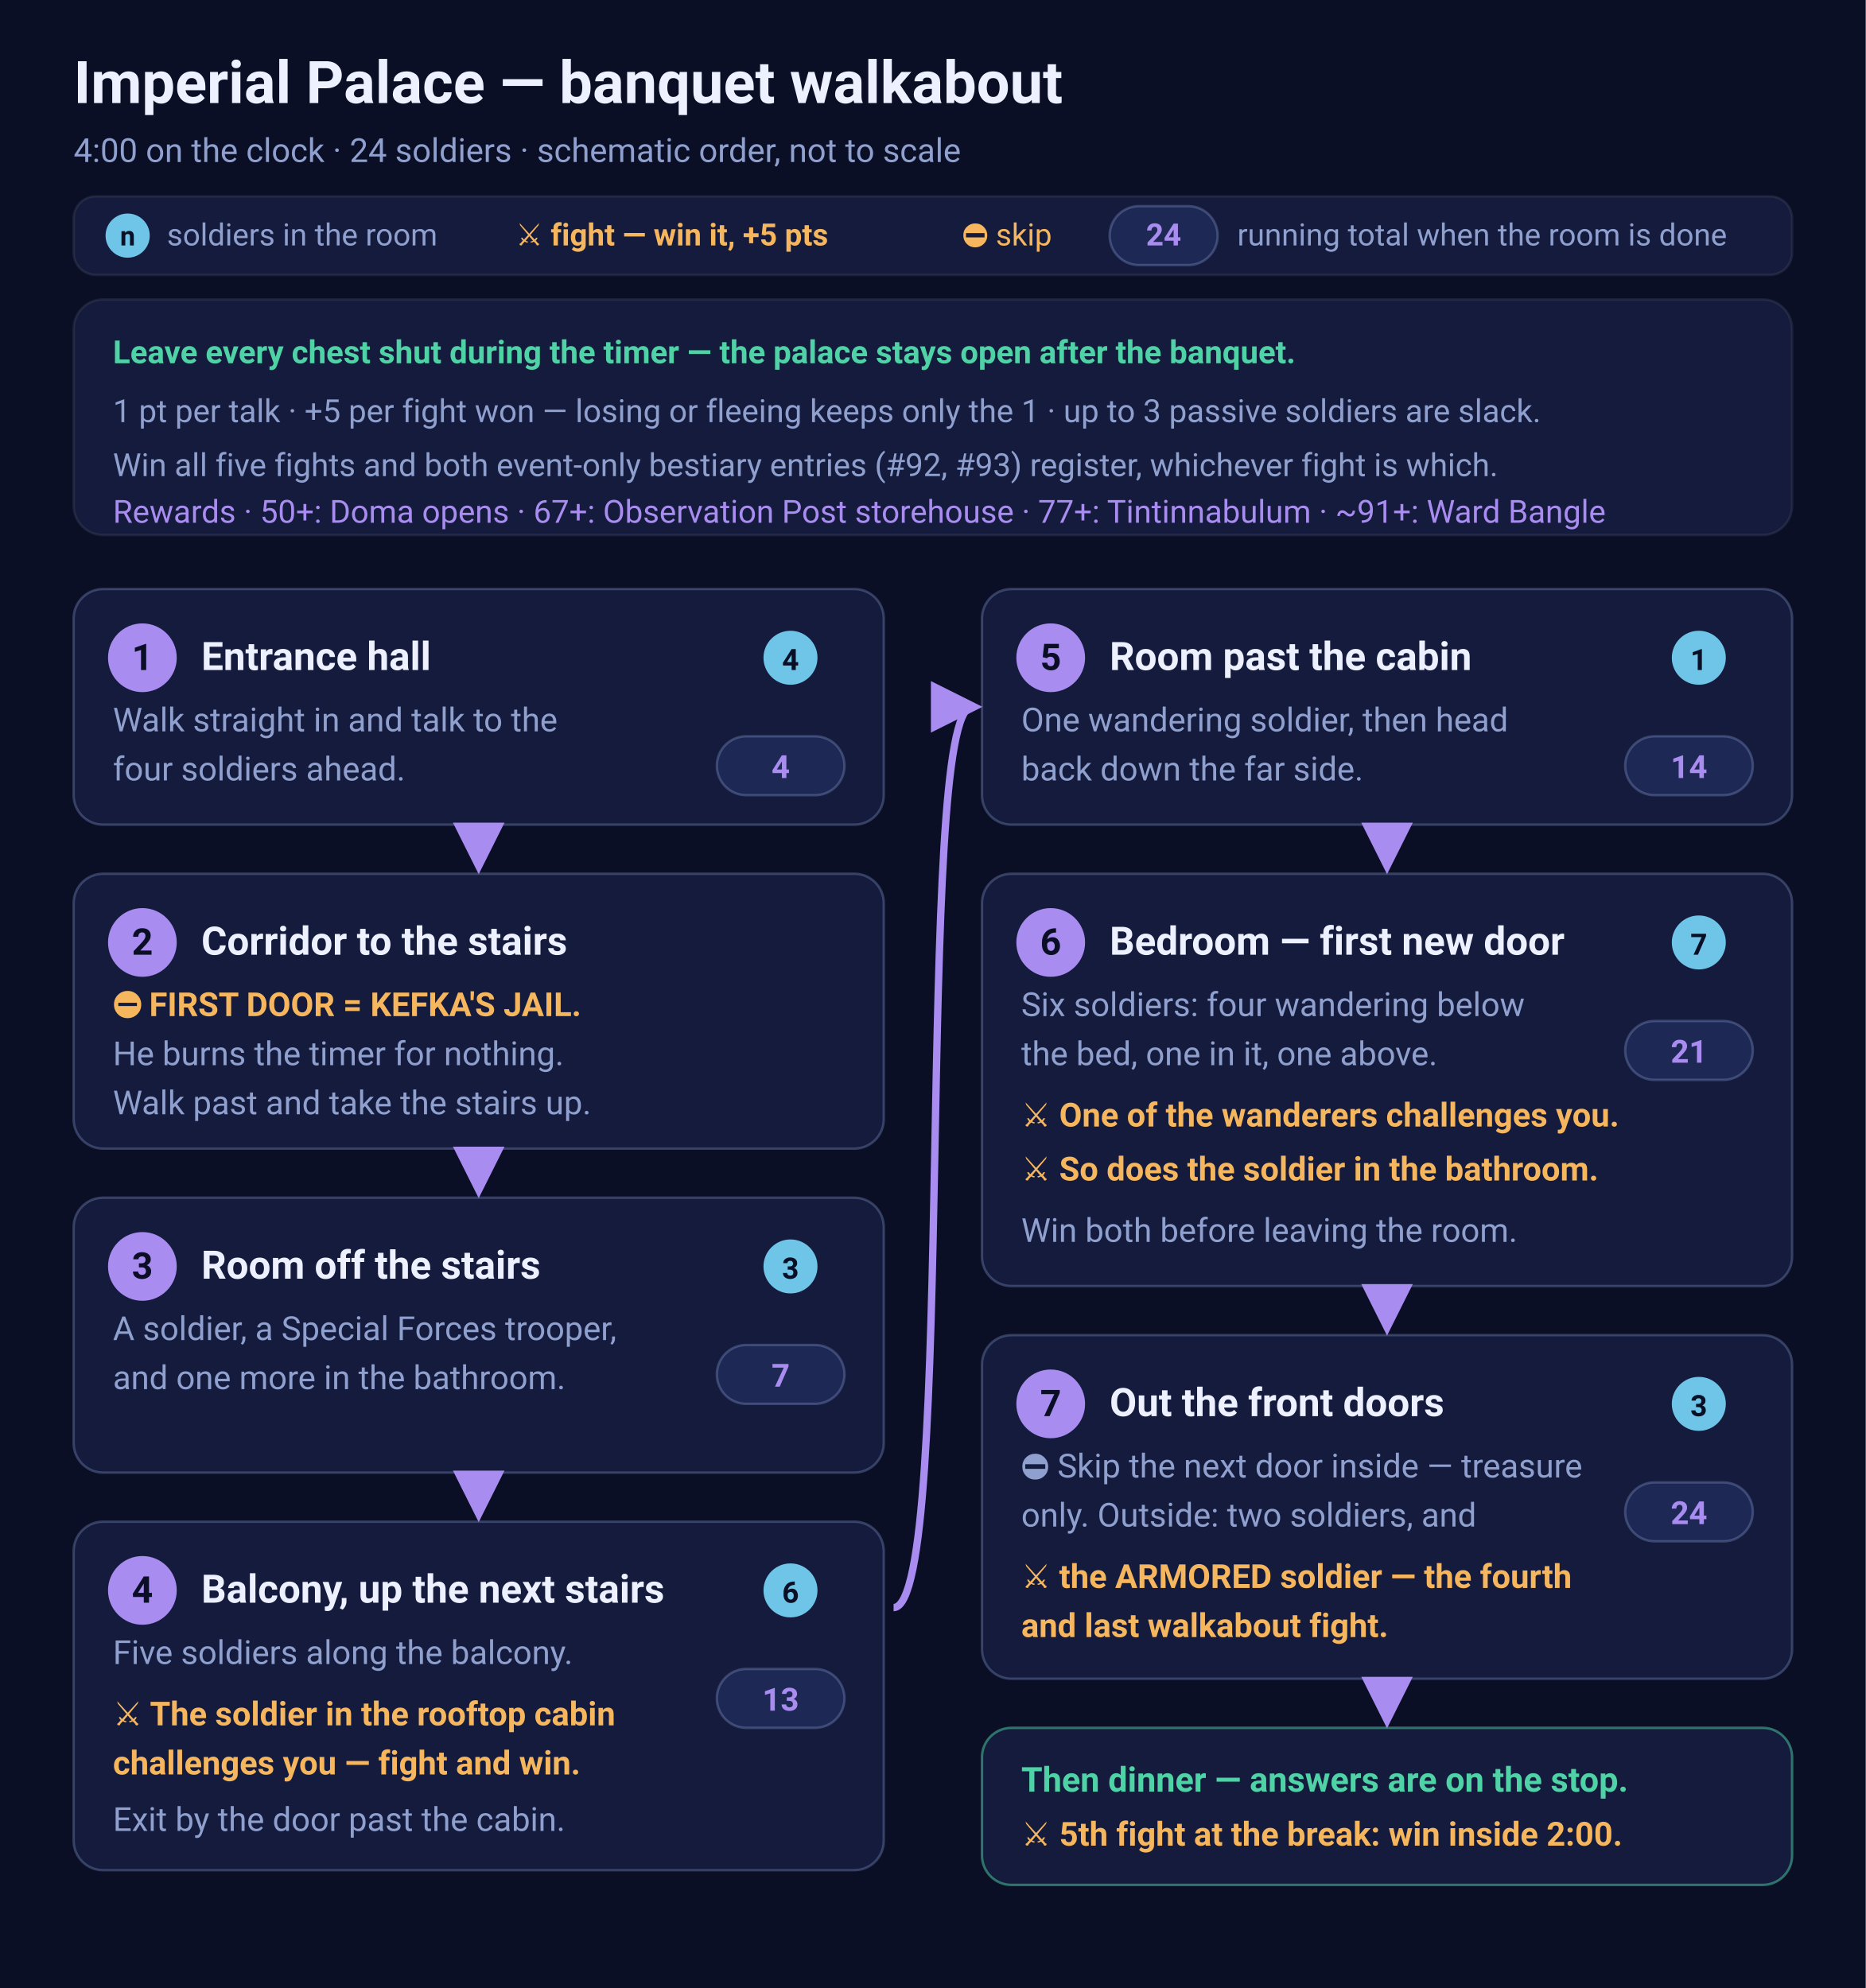
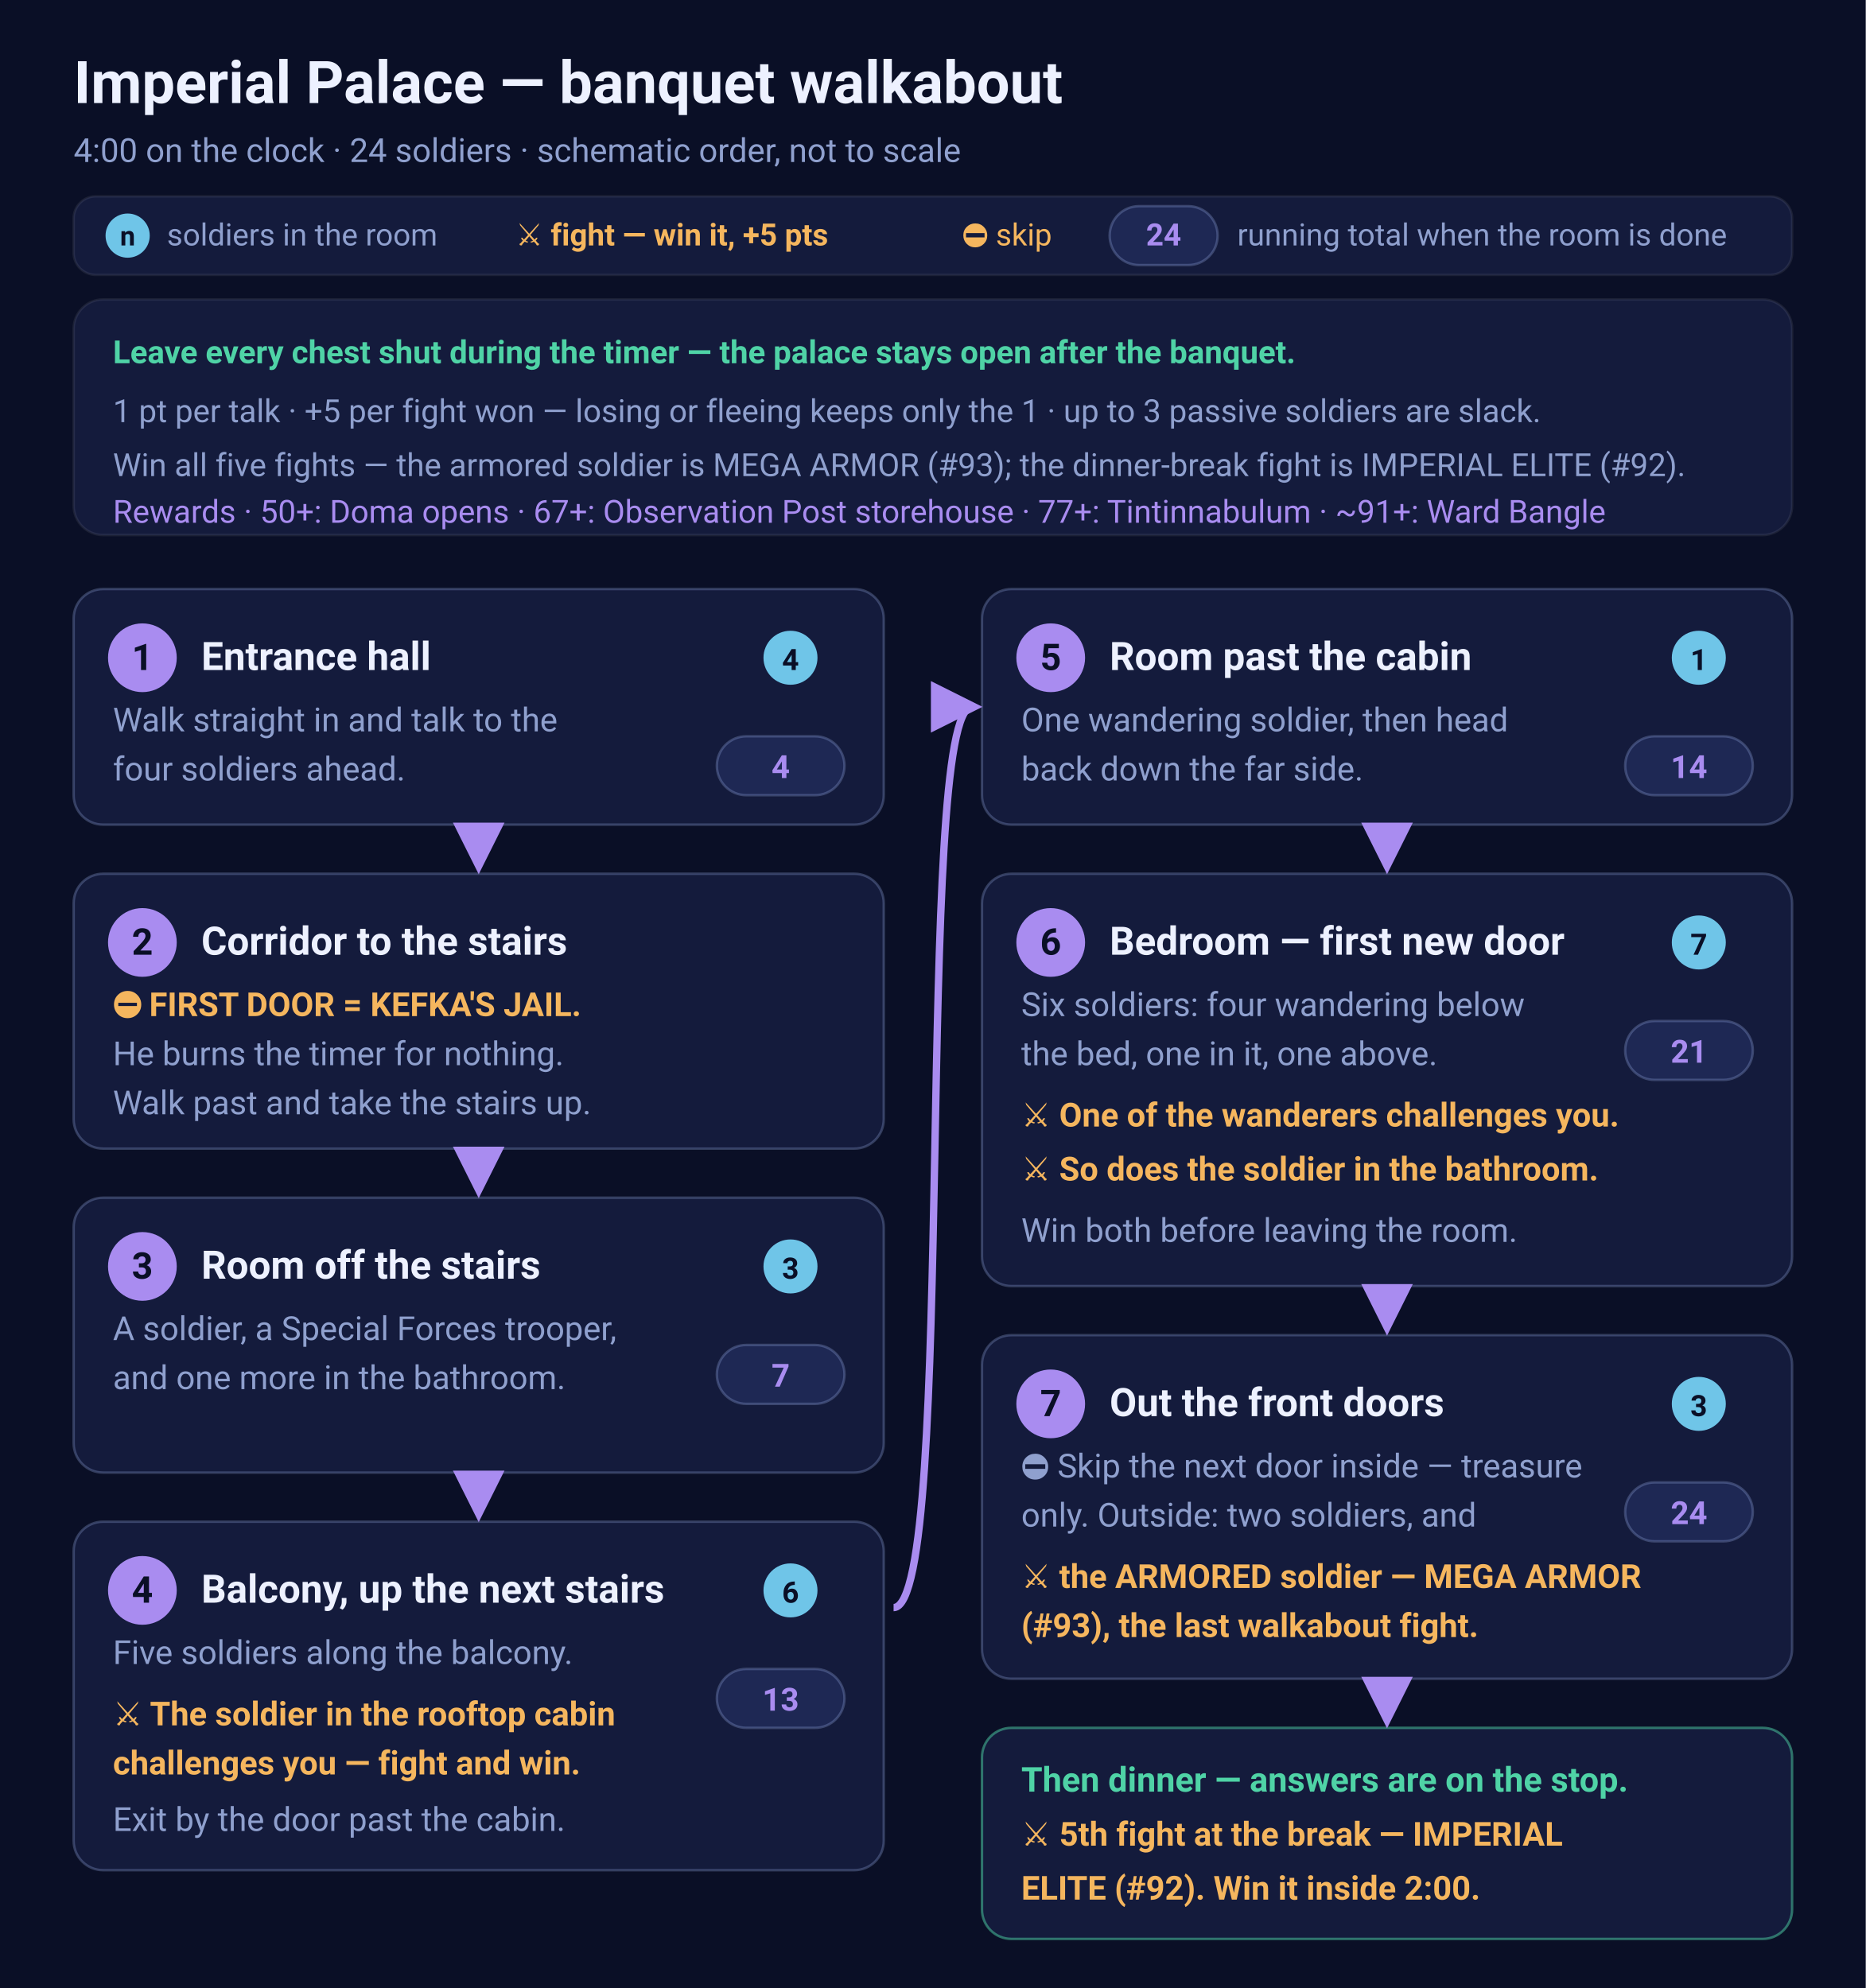
<svg xmlns="http://www.w3.org/2000/svg" viewBox="0 0 760 810" font-family="ui-sans-serif,-apple-system,'Segoe UI',Roboto,sans-serif">
  <defs>
    <marker id="ah" viewBox="0 0 10 10" refX="8" refY="5" markerWidth="7" markerHeight="7" orient="auto-start-reverse">
      <path d="M0 0L10 5L0 10z" fill="#A98CF0" />
    </marker>
  </defs>
  <rect width="760" height="810" fill="#0A0F26" />
  <text x="30" y="42" fill="#EDF1FF" font-size="24" font-weight="700">Imperial Palace — banquet walkabout</text>
  <text x="30" y="66" fill="#8FA0CE" font-size="13.5">4:00 on the clock · 24 soldiers · schematic order, not to scale</text>
  <g font-size="12.5">
    <rect x="30" y="80" width="700" height="32" rx="9" fill="#141B3C" stroke="rgba(255,255,255,.075)" />
    <circle cx="52" cy="96" r="9" fill="#6FC5E8" />
    <text x="52" y="100" fill="#0A0F26" font-weight="700" font-size="11" text-anchor="middle">n</text>
    <text x="68" y="100" fill="#8FA0CE">soldiers in the room</text>
    <text x="210" y="100" fill="#F5B65E" font-weight="700">⚔ fight — win it, +5 pts</text>
    <text x="392" y="100" fill="#F5B65E">⛔ skip</text>
    <rect x="452" y="84" width="44" height="24" rx="12" fill="#1E2854" stroke="rgba(160,180,235,.28)" />
    <text x="474" y="100" fill="#A98CF0" font-weight="700" text-anchor="middle">24</text>
    <text x="504" y="100" fill="#8FA0CE">running total when the room is done</text>
  </g>
  <g font-size="13">
    <rect x="30" y="122" width="700" height="96" rx="12" fill="#141B3C" stroke="rgba(255,255,255,.075)" />
    <text x="46" y="148" fill="#4FD3A6" font-weight="700">Leave every chest shut during the timer — the palace stays open after the banquet.</text>
    <text x="46" y="172" fill="#8FA0CE">1 pt per talk · +5 per fight won — losing or fleeing keeps only the 1 · up to 3 passive soldiers are slack.</text>
-     <text x="46" y="194" fill="#8FA0CE">Win all five fights and both event-only bestiary entries (#92, #93) register, whichever fight is which.</text>
+     <text x="46" y="194" fill="#8FA0CE">Win all five fights — the armored soldier is MEGA ARMOR (#93); the dinner-break fight is IMPERIAL ELITE (#92).</text>
    <text x="46" y="213" fill="#A98CF0">Rewards · 50+: Doma opens · 67+: Observation Post storehouse · 77+: Tintinnabulum · ~91+: Ward Bangle</text>
  </g>
  <g>
    <rect x="30" y="240" width="330" height="96" rx="12" fill="#141B3C" stroke="rgba(160,180,235,.28)" />
    <circle cx="58" cy="268" r="14" fill="#A98CF0" />
    <text x="58" y="273" fill="#0A0F26" font-weight="700" font-size="15" text-anchor="middle">1</text>
    <text x="82" y="273" fill="#EDF1FF" font-size="16" font-weight="600">Entrance hall</text>
    <text x="46" y="298" fill="#8FA0CE" font-size="13.5">Walk straight in and talk to the</text>
    <text x="46" y="318" fill="#8FA0CE" font-size="13.5">four soldiers ahead.</text>
    <circle cx="322" cy="268" r="11" fill="#6FC5E8" />
    <text x="322" y="273" fill="#0A0F26" font-weight="700" font-size="12" text-anchor="middle">4</text>
    <rect x="292" y="300" width="52" height="24" rx="12" fill="#1E2854" stroke="rgba(160,180,235,.28)" />
    <text x="318" y="317" fill="#A98CF0" font-weight="700" font-size="13" text-anchor="middle">4</text>
  </g>
  <g>
    <rect x="30" y="356" width="330" height="112" rx="12" fill="#141B3C" stroke="rgba(160,180,235,.28)" />
    <circle cx="58" cy="384" r="14" fill="#A98CF0" />
    <text x="58" y="389" fill="#0A0F26" font-weight="700" font-size="15" text-anchor="middle">2</text>
    <text x="82" y="389" fill="#EDF1FF" font-size="16" font-weight="600">Corridor to the stairs</text>
    <text x="46" y="414" fill="#F5B65E" font-size="13.5" font-weight="700">⛔ FIRST DOOR = KEFKA'S JAIL.</text>
    <text x="46" y="434" fill="#8FA0CE" font-size="13.5">He burns the timer for nothing.</text>
    <text x="46" y="454" fill="#8FA0CE" font-size="13.5">Walk past and take the stairs up.</text>
  </g>
  <g>
    <rect x="30" y="488" width="330" height="112" rx="12" fill="#141B3C" stroke="rgba(160,180,235,.28)" />
    <circle cx="58" cy="516" r="14" fill="#A98CF0" />
    <text x="58" y="521" fill="#0A0F26" font-weight="700" font-size="15" text-anchor="middle">3</text>
    <text x="82" y="521" fill="#EDF1FF" font-size="16" font-weight="600">Room off the stairs</text>
    <text x="46" y="546" fill="#8FA0CE" font-size="13.5">A soldier, a Special Forces trooper,</text>
    <text x="46" y="566" fill="#8FA0CE" font-size="13.5">and one more in the bathroom.</text>
    <circle cx="322" cy="516" r="11" fill="#6FC5E8" />
    <text x="322" y="521" fill="#0A0F26" font-weight="700" font-size="12" text-anchor="middle">3</text>
    <rect x="292" y="548" width="52" height="24" rx="12" fill="#1E2854" stroke="rgba(160,180,235,.28)" />
    <text x="318" y="565" fill="#A98CF0" font-weight="700" font-size="13" text-anchor="middle">7</text>
  </g>
  <g>
    <rect x="30" y="620" width="330" height="142" rx="12" fill="#141B3C" stroke="rgba(160,180,235,.28)" />
    <circle cx="58" cy="648" r="14" fill="#A98CF0" />
    <text x="58" y="653" fill="#0A0F26" font-weight="700" font-size="15" text-anchor="middle">4</text>
    <text x="82" y="653" fill="#EDF1FF" font-size="16" font-weight="600">Balcony, up the next stairs</text>
    <text x="46" y="678" fill="#8FA0CE" font-size="13.5">Five soldiers along the balcony.</text>
    <text x="46" y="703" fill="#F5B65E" font-size="13.5" font-weight="700">⚔ The soldier in the rooftop cabin</text>
    <text x="46" y="723" fill="#F5B65E" font-size="13.5" font-weight="700">challenges you — fight and win.</text>
    <text x="46" y="746" fill="#8FA0CE" font-size="13.5">Exit by the door past the cabin.</text>
    <circle cx="322" cy="648" r="11" fill="#6FC5E8" />
    <text x="322" y="653" fill="#0A0F26" font-weight="700" font-size="12" text-anchor="middle">6</text>
    <rect x="292" y="680" width="52" height="24" rx="12" fill="#1E2854" stroke="rgba(160,180,235,.28)" />
    <text x="318" y="697" fill="#A98CF0" font-weight="700" font-size="13" text-anchor="middle">13</text>
  </g>
  <g>
    <rect x="400" y="240" width="330" height="96" rx="12" fill="#141B3C" stroke="rgba(160,180,235,.28)" />
    <circle cx="428" cy="268" r="14" fill="#A98CF0" />
    <text x="428" y="273" fill="#0A0F26" font-weight="700" font-size="15" text-anchor="middle">5</text>
    <text x="452" y="273" fill="#EDF1FF" font-size="16" font-weight="600">Room past the cabin</text>
    <text x="416" y="298" fill="#8FA0CE" font-size="13.5">One wandering soldier, then head</text>
    <text x="416" y="318" fill="#8FA0CE" font-size="13.5">back down the far side.</text>
    <circle cx="692" cy="268" r="11" fill="#6FC5E8" />
    <text x="692" y="273" fill="#0A0F26" font-weight="700" font-size="12" text-anchor="middle">1</text>
    <rect x="662" y="300" width="52" height="24" rx="12" fill="#1E2854" stroke="rgba(160,180,235,.28)" />
    <text x="688" y="317" fill="#A98CF0" font-weight="700" font-size="13" text-anchor="middle">14</text>
  </g>
  <g>
    <rect x="400" y="356" width="330" height="168" rx="12" fill="#141B3C" stroke="rgba(160,180,235,.28)" />
    <circle cx="428" cy="384" r="14" fill="#A98CF0" />
    <text x="428" y="389" fill="#0A0F26" font-weight="700" font-size="15" text-anchor="middle">6</text>
    <text x="452" y="389" fill="#EDF1FF" font-size="16" font-weight="600">Bedroom — first new door</text>
    <text x="416" y="414" fill="#8FA0CE" font-size="13.5">Six soldiers: four wandering below</text>
    <text x="416" y="434" fill="#8FA0CE" font-size="13.5">the bed, one in it, one above.</text>
    <text x="416" y="459" fill="#F5B65E" font-size="13.5" font-weight="700">⚔ One of the wanderers challenges you.</text>
    <text x="416" y="481" fill="#F5B65E" font-size="13.5" font-weight="700">⚔ So does the soldier in the bathroom.</text>
    <text x="416" y="506" fill="#8FA0CE" font-size="13.5">Win both before leaving the room.</text>
    <circle cx="692" cy="384" r="11" fill="#6FC5E8" />
    <text x="692" y="389" fill="#0A0F26" font-weight="700" font-size="12" text-anchor="middle">7</text>
    <rect x="662" y="416" width="52" height="24" rx="12" fill="#1E2854" stroke="rgba(160,180,235,.28)" />
    <text x="688" y="433" fill="#A98CF0" font-weight="700" font-size="13" text-anchor="middle">21</text>
  </g>
  <g>
    <rect x="400" y="544" width="330" height="140" rx="12" fill="#141B3C" stroke="rgba(160,180,235,.28)" />
    <circle cx="428" cy="572" r="14" fill="#A98CF0" />
    <text x="428" y="577" fill="#0A0F26" font-weight="700" font-size="15" text-anchor="middle">7</text>
    <text x="452" y="577" fill="#EDF1FF" font-size="16" font-weight="600">Out the front doors</text>
    <text x="416" y="602" fill="#8FA0CE" font-size="13.5">⛔ Skip the next door inside — treasure</text>
    <text x="416" y="622" fill="#8FA0CE" font-size="13.5">only. Outside: two soldiers, and</text>
-     <text x="416" y="647" fill="#F5B65E" font-size="13.5" font-weight="700">⚔ the ARMORED soldier — the fourth</text>
-     <text x="416" y="667" fill="#F5B65E" font-size="13.5" font-weight="700">and last walkabout fight.</text>
+     <text x="416" y="647" fill="#F5B65E" font-size="13.5" font-weight="700">⚔ the ARMORED soldier — MEGA ARMOR</text>
+     <text x="416" y="667" fill="#F5B65E" font-size="13.5" font-weight="700">(#93), the last walkabout fight.</text>
    <circle cx="692" cy="572" r="11" fill="#6FC5E8" />
    <text x="692" y="577" fill="#0A0F26" font-weight="700" font-size="12" text-anchor="middle">3</text>
    <rect x="662" y="604" width="52" height="24" rx="12" fill="#1E2854" stroke="rgba(160,180,235,.28)" />
    <text x="688" y="621" fill="#A98CF0" font-weight="700" font-size="13" text-anchor="middle">24</text>
  </g>
  <g>
-     <rect x="400" y="704" width="330" height="64" rx="12" fill="#141B3C" stroke="rgba(79,211,166,.5)" />
+     <rect x="400" y="704" width="330" height="86" rx="12" fill="#141B3C" stroke="rgba(79,211,166,.5)" />
    <text x="416" y="730" fill="#4FD3A6" font-size="14" font-weight="700">Then dinner — answers are on the stop.</text>
-     <text x="416" y="752" fill="#F5B65E" font-size="13.5" font-weight="700">⚔ 5th fight at the break: win inside 2:00.</text>
+     <text x="416" y="752" fill="#F5B65E" font-size="13.5" font-weight="700">⚔ 5th fight at the break — IMPERIAL</text>
+     <text x="416" y="774" fill="#F5B65E" font-size="13.5" font-weight="700">ELITE (#92). Win it inside 2:00.</text>
  </g>
  <g stroke="#A98CF0" stroke-width="3" fill="none" marker-end="url(#ah)" opacity="100.9">
    <path d="M195 338v14" />
    <path d="M195 470v14" />
    <path d="M195 602v14" />
    <path d="M364 655C390 655 372 288 396 288" />
    <path d="M565 338v14" />
    <path d="M565 526v14" />
    <path d="M565 686v14" />
  </g>
</svg>
